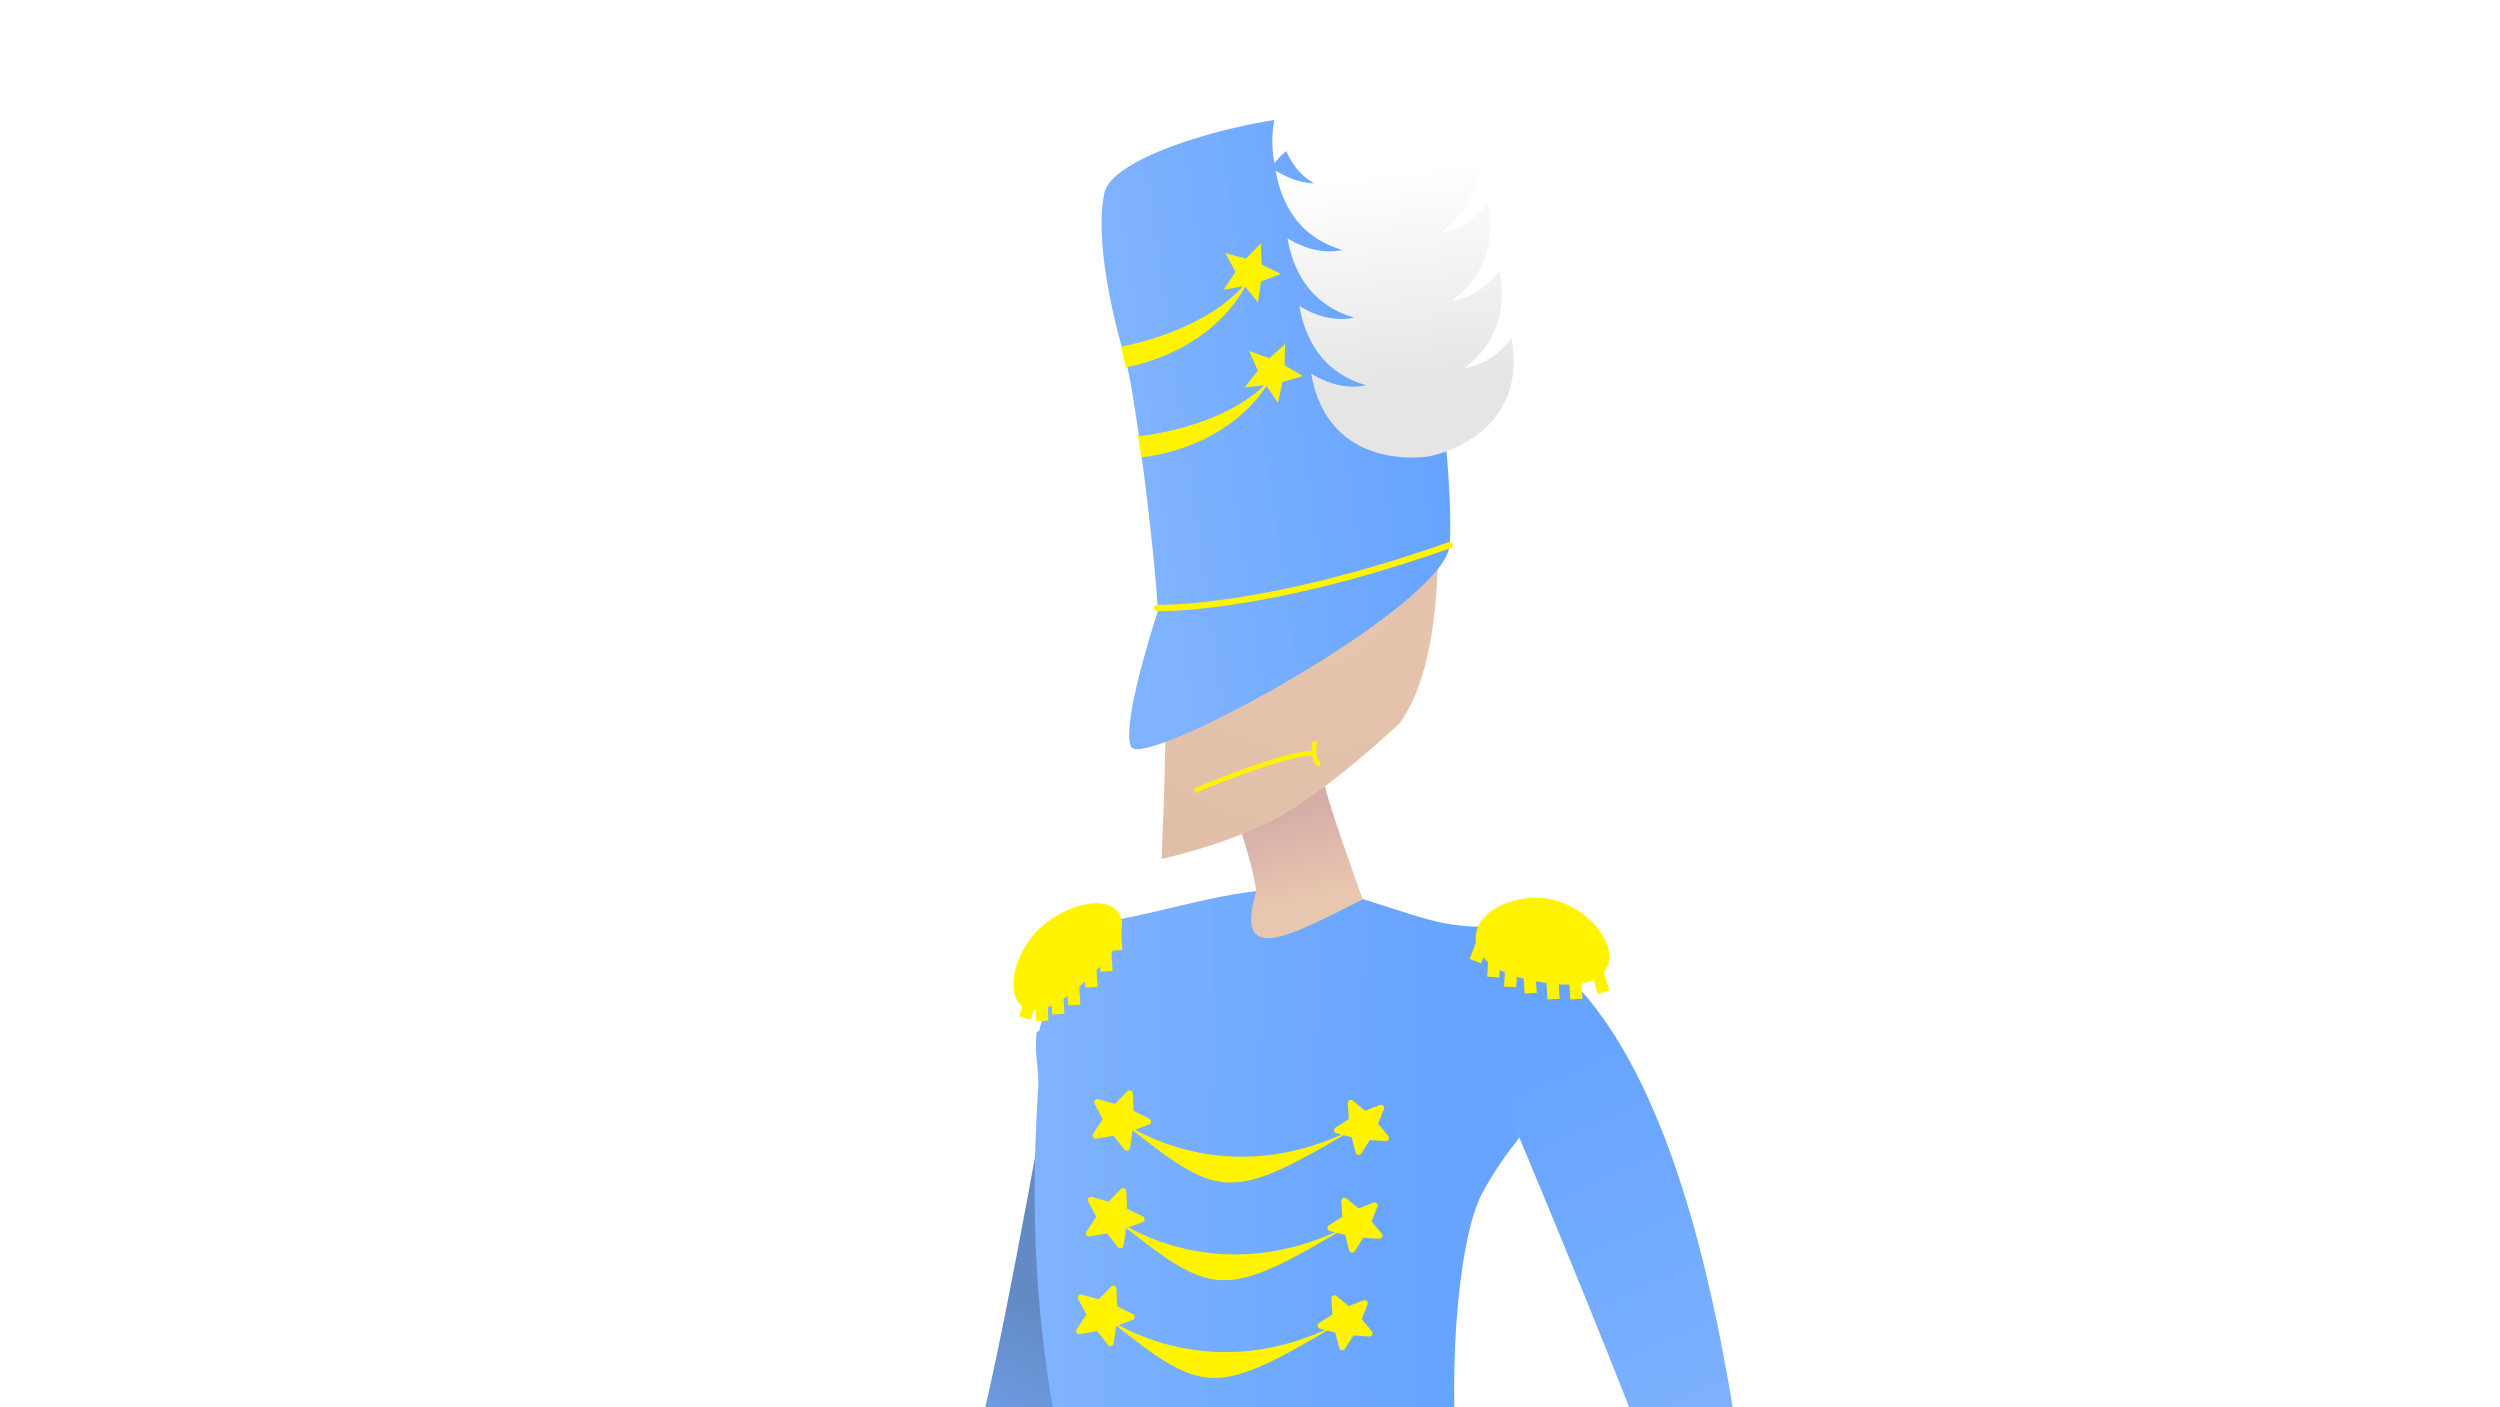
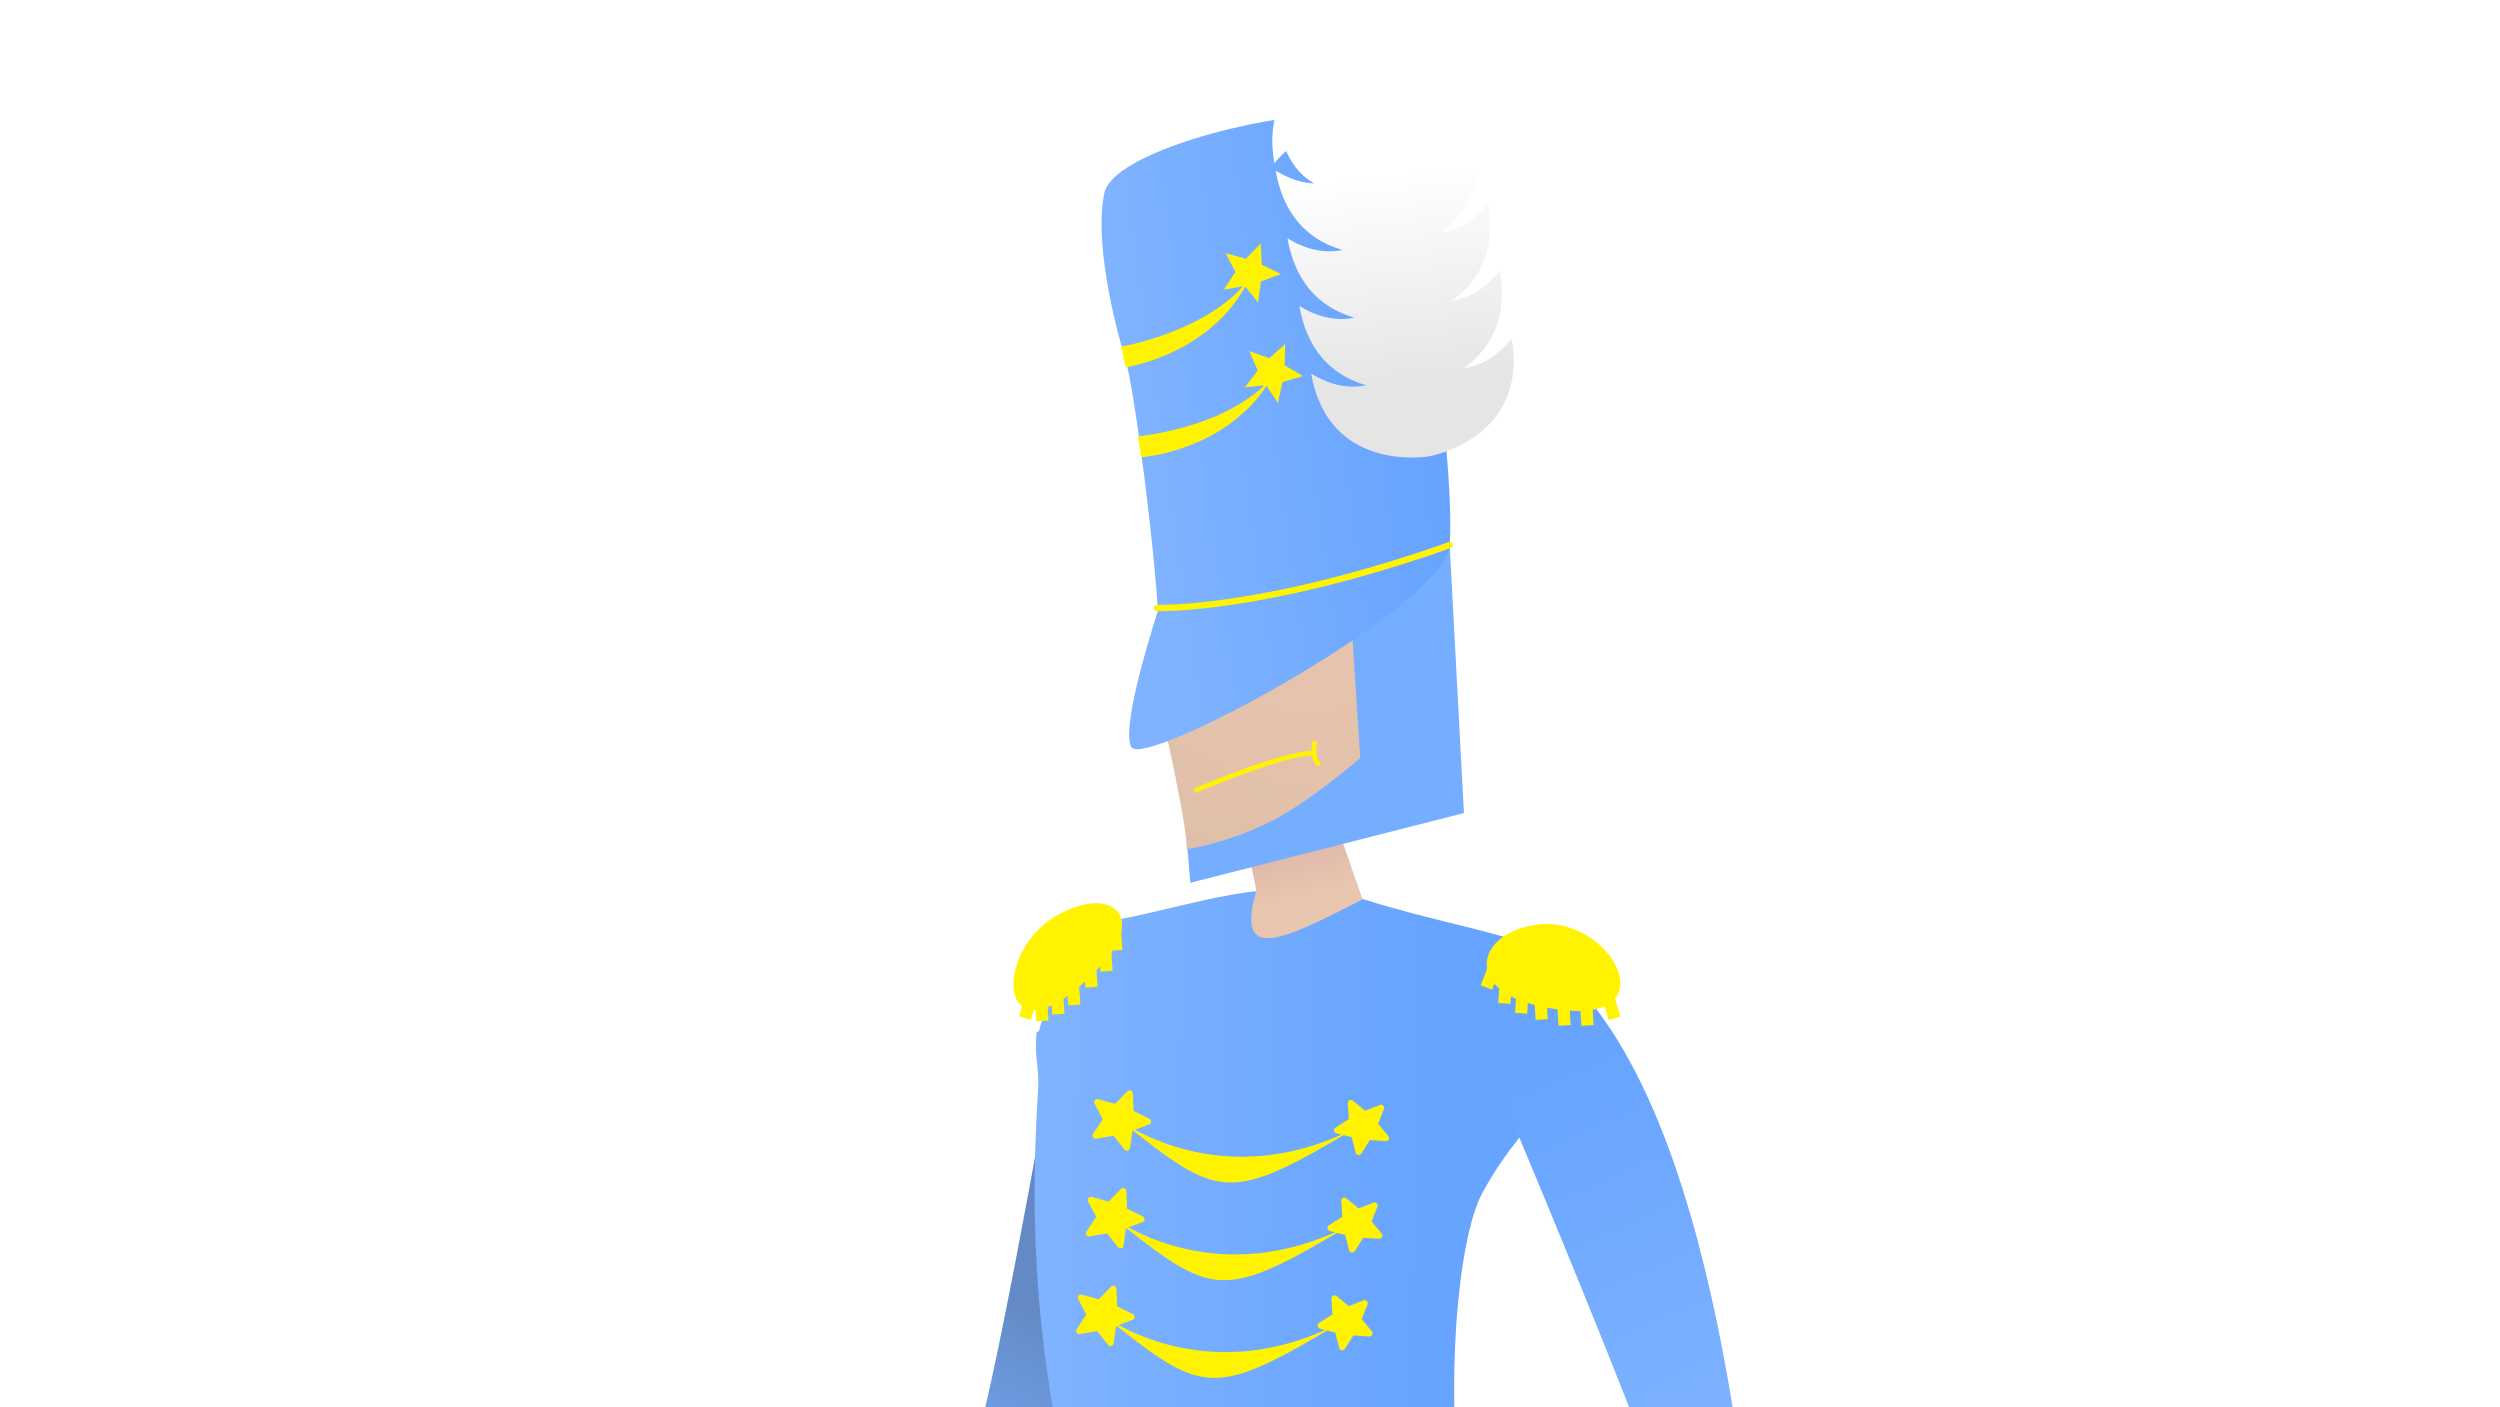
<svg xmlns="http://www.w3.org/2000/svg" xmlns:xlink="http://www.w3.org/1999/xlink" width="1920" height="1080" viewBox="0 0 508 285.75" version="1.1" id="svg8">
  <defs id="defs2">
    <linearGradient id="linearGradient902">
      <stop style="stop-color:#e9c6af;stop-opacity:1;" offset="0" id="stop898" />
      <stop style="stop-color:#e0bfa8;stop-opacity:1" offset="1" id="stop900" />
    </linearGradient>
    <linearGradient id="linearGradient4386">
      <stop style="stop-color:#d6ada7;stop-opacity:1;" offset="0" id="stop4382" />
      <stop style="stop-color:#e9c6af;stop-opacity:1" offset="1" id="stop4384" />
    </linearGradient>
    <linearGradient id="linearGradient4377">
      <stop style="stop-color:#638ac5;stop-opacity:1;" offset="0" id="stop4373" />
      <stop style="stop-color:#78aeff;stop-opacity:1" offset="1" id="stop4375" />
    </linearGradient>
    <linearGradient id="linearGradient4369">
      <stop style="stop-color:#b8b010;stop-opacity:1" offset="0" id="stop4365" />
      <stop style="stop-color:#fff300;stop-opacity:1" offset="1" id="stop4367" />
    </linearGradient>
    <linearGradient id="linearGradient4357">
      <stop style="stop-color:#80b3ff;stop-opacity:1;" offset="0" id="stop4353" />
      <stop style="stop-color:#66a4ff;stop-opacity:1" offset="1" id="stop4355" />
    </linearGradient>
    <linearGradient id="linearGradient4340">
      <stop style="stop-color:#80b3ff;stop-opacity:1;" offset="0" id="stop4336" />
      <stop style="stop-color:#66a4ff;stop-opacity:1" offset="1" id="stop4338" />
    </linearGradient>
    <linearGradient id="linearGradient4331">
      <stop style="stop-color:#ffffff;stop-opacity:1;" offset="0" id="stop4327" />
      <stop style="stop-color:#e5e5e5;stop-opacity:1" offset="1" id="stop4329" />
    </linearGradient>
    <linearGradient xlink:href="#linearGradient4331" id="linearGradient4333" x1="455.683" y1="24.162" x2="459.728" y2="60.005" gradientUnits="userSpaceOnUse" gradientTransform="matrix(1.201918,0,0,1.201918,62.35142,187.0115)" />
    <linearGradient xlink:href="#linearGradient4340" id="linearGradient4342" x1="1567.508" y1="314.106" x2="1752.084" y2="287.725" gradientUnits="userSpaceOnUse" gradientTransform="matrix(0.3180076,0,0,0.3180076,62.35142,187.0115)" />
    <linearGradient xlink:href="#linearGradient4340" id="linearGradient4351" x1="1495.391" y1="1060.642" x2="1744.391" y2="1063.124" gradientUnits="userSpaceOnUse" gradientTransform="matrix(0.3180076,0,0,0.3180076,62.35142,187.0115)" />
    <linearGradient xlink:href="#linearGradient4357" id="linearGradient4359" x1="510.002" y1="242.28" x2="480.796" y2="175.617" gradientUnits="userSpaceOnUse" gradientTransform="matrix(1.201918,0,0,1.201918,62.35142,187.0115)" />
    <linearGradient xlink:href="#linearGradient4369" id="linearGradient4371" x1="449.251" y1="472.149" x2="447.715" y2="414.344" gradientUnits="userSpaceOnUse" />
    <linearGradient xlink:href="#linearGradient4377" id="linearGradient4379" x1="403.204" y1="219.844" x2="385.337" y2="253.676" gradientUnits="userSpaceOnUse" gradientTransform="matrix(1.201918,0,0,1.201918,62.35142,187.0115)" />
    <linearGradient xlink:href="#linearGradient4386" id="linearGradient4388" x1="1654.115" y1="499.035" x2="1668.604" y2="553.58" gradientUnits="userSpaceOnUse" gradientTransform="matrix(0.3180076,0,0,0.3180076,62.35142,198.2615)" />
    <linearGradient xlink:href="#linearGradient4369" id="linearGradient4344" gradientUnits="userSpaceOnUse" x1="449.251" y1="472.149" x2="447.715" y2="414.344" />
    <linearGradient xlink:href="#linearGradient4369" id="linearGradient4346" gradientUnits="userSpaceOnUse" x1="449.251" y1="472.149" x2="447.715" y2="414.344" />
    <radialGradient xlink:href="#linearGradient902" id="radialGradient904" cx="589.861" cy="303.329" fx="589.861" fy="303.329" r="30.064" gradientTransform="matrix(1.471177,1.822472,-1.637043,1.32149,218.6345,-1172.522)" gradientUnits="userSpaceOnUse" />
  </defs>
  <g id="layer1" transform="translate(-327.6593,-192.0384)" style="display:inline">
    <path style="fill:url(#linearGradient4388);fill-opacity:1;stroke:none;stroke-width:1.199px;stroke-linecap:butt;stroke-linejoin:miter;stroke-opacity:1" d="m 595.574,351.344 c -4.362,-0.185 -16.867,6.498 -16.867,6.498 0,0 3.238,8.419 4.218,15.277 -0.113,0.236 -0.298,0.335 -0.48,0.456 -16.16,2.29 -33.749,10.475 -42.583,25.037 -7.853,14.345 29.031,27.81 43.773,31.166 14.742,3.356 31.979,-4.091 64.22,-23.157 -14.211,-12.691 -27.282,-26.97 -43.317,-31.898 -0.043,-0.12 -0.083,-0.231 -0.135,-0.378 0.016,-0.177 0.015,-0.188 -0.005,-0.013 -1.539,-4.294 -6.721,-18.848 -7.369,-22.092 -0.118,-0.591 -0.647,-0.861 -1.455,-0.896 z" id="path4612" />
-     <path style="fill:url(#radialGradient904);fill-opacity:1;stroke:none;stroke-width:0.351px;stroke-linecap:butt;stroke-linejoin:miter;stroke-opacity:1" d="m 612.028,339.024 c 0,0 -11.022,10.521 -21.543,17.285 -10.521,6.764 -26.804,10.271 -26.804,10.271 0,0 3.507,-66.133 -3.257,-95.192 -6.764,-29.059 43.337,-33.818 49.099,-30.311 5.762,3.507 18.788,76.154 2.505,97.948 z" id="path4538" />
+     <path style="fill:#75adff;stroke:none;stroke-width:0.265px;stroke-linecap:butt;stroke-linejoin:miter;stroke-opacity:1;fill-opacity:1" d="m 568.469,358.853 1.069,12.562 55.592,-14.165 -2.896,-54.445 z" id="path899" />
+     <path style="fill:url(#radialGradient904);fill-opacity:1;stroke:none;stroke-width:0.351px;stroke-linecap:butt;stroke-linejoin:miter;stroke-opacity:1" d="m 612.028,339.024 c 0,0 -11.022,10.521 -21.543,17.285 -10.521,6.764 -21.701,8.286 -21.701,8.286 0,0 0.672,-2.917 -6.091,-31.975 -6.764,-29.059 41.07,-95.05 46.831,-91.543 5.762,3.507 18.788,76.154 2.505,97.948 z" id="path4538" />
+     <path id="path901" d="m 621.015,336.017 1.219,-33.213 -20.674,5.046 2.68,40.87 z" style="fill:#75adff;stroke:none;stroke-width:0.199px;stroke-linecap:butt;stroke-linejoin:miter;stroke-opacity:1;fill-opacity:1" />
  </g>
  <g id="layer3" style="display:inline" transform="translate(-327.6593,-180.7884)">
    <path id="path4337" d="m 672.518,503.777 c 0,0 2.692,10.562 2.77,13.635 -1.27,8.889 -2.814,12.553 2.14,19.494 21.62,-1.803 19.015,-11.556 11.328,-22.833 -2.615,-3.979 -4.015,-12.113 -4.015,-12.113 z" style="fill:#000000;fill-opacity:0.988;stroke:#000000;stroke-width:0.351px;stroke-linecap:butt;stroke-linejoin:miter;stroke-opacity:1" />
    <path style="fill:#fff300;fill-opacity:1;stroke:none;stroke-width:0.776px;stroke-linecap:butt;stroke-linejoin:miter;stroke-opacity:1" d="m 627.407,540.908 -158.039,-57.255 -3.922,7.059 z" id="path4532" />
    <path style="fill:#000000;fill-opacity:0.988;stroke:#000000;stroke-width:0.351px;stroke-linecap:butt;stroke-linejoin:miter;stroke-opacity:1" d="m 526.087,481.587 c 0,0 -5.225,9.565 -7.263,11.868 -6.986,5.642 -10.612,7.271 -11.715,15.727 17.054,13.41 21.792,4.496 23.849,-8.996 0.797,-4.694 5.314,-11.602 5.314,-11.602 z" id="path4565" />
    <path id="path4642" d="m 540.312,402.976 c 0,0 -11.376,64.451 -15.085,73.265 -3.709,8.814 12.004,23.874 11.892,17.043 -0.112,-6.832 28.319,-52.802 17.693,-102.867 -14.014,-19.212 -14.5,12.559 -14.5,12.559 z" style="fill:url(#linearGradient4379);fill-opacity:1;stroke:none;stroke-width:1.199px;stroke-linecap:butt;stroke-linejoin:miter;stroke-opacity:1" />
-     <path style="fill:url(#linearGradient4351);fill-opacity:1;stroke:none;stroke-width:1.199px;stroke-linecap:butt;stroke-linejoin:miter;stroke-opacity:1" d="m 543.619,368.707 -3.757,18.655 c -0.521,0.952 -0.84,1.9 -0.987,2.842 -0.196,0.101 -0.389,0.214 -0.578,0.352 -0.535,5.175 0.609,6.963 0.295,11.782 -2.819,43.316 3.115,73.474 14.551,111.719 0,0 -0.243,64.575 1.173,74.991 1.567,11.531 10.917,92.627 18.145,94.812 7.228,2.186 15.451,2.15 15.149,-3.83 -0.302,-5.98 -0.797,-81.536 -3.305,-92.695 -1.547,-6.882 -2.424,-30.985 1.553,-48.204 0.445,-1.924 2.344,-3.954 5.152,-5.99 0.688,15.831 1.84,42.143 2.239,49.51 0.567,10.462 11.366,100.138 18.495,101.974 7.129,1.835 15.314,1.385 15.189,-4.617 -0.125,-6.002 0.496,-77.813 -1.672,-88.916 -1.6,-8.193 2.49,-43.626 3.814,-63.12 0.47,-6.923 -0.958,-14.312 -0.958,-14.312 -0.643,-9.916 -1.15,-12.872 -3.211,-26.159 -3.772,-24.325 -1.04,-55.084 3.932,-64.236 5.795,-10.666 8.677,-11.064 19.015,-27.894 0.914,-4.059 -10.71,-14.402 -13.05,-18.446 -0.737,-1.273 -1.542,-2.083 -2.418,-2.503 2.62,-1.973 5.407,-3.861 8.383,-5.621 -19.322,1.149 -20.148,-0.347 -36.143,-5.301 -15.851,8.076 -26.085,13.452 -21.702,-1.63 -13.221,1.458 -27.78,7.199 -39.306,6.838 z" id="path4617" />
+     <path style="fill:url(#linearGradient4351);fill-opacity:1;stroke:none;stroke-width:1.199px;stroke-linecap:butt;stroke-linejoin:miter;stroke-opacity:1" d="m 543.619,368.707 -3.757,18.655 c -0.521,0.952 -0.84,1.9 -0.987,2.842 -0.196,0.101 -0.389,0.214 -0.578,0.352 -0.535,5.175 0.609,6.963 0.295,11.782 -2.819,43.316 3.115,73.474 14.551,111.719 0,0 -0.243,64.575 1.173,74.991 1.567,11.531 10.917,92.627 18.145,94.812 7.228,2.186 15.451,2.15 15.149,-3.83 -0.302,-5.98 -0.797,-81.536 -3.305,-92.695 -1.547,-6.882 -2.424,-30.985 1.553,-48.204 0.445,-1.924 2.344,-3.954 5.152,-5.99 0.688,15.831 1.84,42.143 2.239,49.51 0.567,10.462 11.366,100.138 18.495,101.974 7.129,1.835 15.314,1.385 15.189,-4.617 -0.125,-6.002 0.496,-77.813 -1.672,-88.916 -1.6,-8.193 2.49,-43.626 3.814,-63.12 0.47,-6.923 -0.958,-14.312 -0.958,-14.312 -0.643,-9.916 -1.15,-12.872 -3.211,-26.159 -3.772,-24.325 -1.04,-55.084 3.932,-64.236 5.795,-10.666 8.677,-11.064 19.015,-27.894 0.914,-4.059 -10.71,-14.402 -13.05,-18.446 -0.737,-1.273 -1.542,-2.083 -2.418,-2.503 2.62,-1.973 8.619,1.808 11.595,0.049 -14.597,-5.088 -23.361,-6.017 -39.356,-10.971 -15.851,8.076 -26.085,13.452 -21.702,-1.63 -13.221,1.458 -27.78,7.199 -39.306,6.838 z" id="path4617" />
    <path style="fill:url(#linearGradient4359);fill-opacity:1;stroke:none;stroke-width:1.417px;stroke-linecap:butt;stroke-linejoin:miter;stroke-opacity:1" d="m 628.465,393.074 c 0,0 41.509,97.733 42.527,108.987 1.017,11.254 18.779,9.795 14.874,2.728 -3.905,-7.067 -7.518,-109.86 -49.234,-132.861 -1.881,5.409 -1.881,5.409 -8.167,21.146 z" id="path4640" />
    <path style="fill:url(#linearGradient4342);fill-opacity:1;stroke:none;stroke-width:0.351px;stroke-linecap:butt;stroke-linejoin:miter;stroke-opacity:1" d="m 598.185,204.073 c -15.214,0.074 -44.296,7.91 -46.092,15.836 -2.129,9.394 1.879,26.178 4.133,33.442 2.111,6.801 6.197,40.715 6.709,51.592 -2.236,7 -7.23,23.629 -5.457,27.568 2.255,5.01 63.879,-28.557 64.756,-40.957 1.252,-16.659 -7.014,-83.043 -17.285,-86.675 -1.605,-0.568 -3.947,-0.82 -6.764,-0.806 z" id="path4515" />
    <g id="g4558" transform="matrix(2.051243,0,0,2.051243,-316.3267,12.98274)">
      <path id="path4519" d="m 432.308,160.133 c 0,0 9.154,-3.909 11.893,-3.708" style="fill:none;stroke:#fff300;stroke-width:0.465;stroke-linecap:butt;stroke-linejoin:miter;stroke-miterlimit:4;stroke-dasharray:none;stroke-opacity:1" />
      <path id="path4521" d="m 444.202,155.256 c 0,0 -0.401,1.804 0.501,2.305" style="fill:none;stroke:#fff300;stroke-width:0.465;stroke-linecap:butt;stroke-linejoin:miter;stroke-miterlimit:4;stroke-dasharray:none;stroke-opacity:1" />
    </g>
    <path style="fill:url(#linearGradient4333);fill-opacity:1;stroke:none;stroke-width:2.068px;stroke-linecap:butt;stroke-linejoin:miter;stroke-opacity:1" d="m 603.416,190.017 c 0,0 -20.367,3.563 -16.804,23.93 0.781,-0.972 1.582,-1.758 2.385,-2.467 1.478,3.32 3.512,5.354 5.704,6.595 -2.343,-0.128 -4.954,-0.852 -7.822,-2.6 1.812,10.359 7.968,14.514 13.584,16.109 -3.087,0.632 -6.848,0.279 -11.179,-2.361 1.812,10.359 7.968,14.514 13.584,16.109 -3.087,0.632 -6.848,0.279 -11.179,-2.361 1.812,10.359 7.968,14.514 13.584,16.109 -3.087,0.632 -6.848,0.279 -11.179,-2.361 3.563,20.367 23.93,16.804 23.93,16.804 0,0 20.367,-3.563 16.804,-23.93 -3.177,3.953 -6.595,5.562 -9.713,6.016 4.74,-3.407 9.12,-9.405 7.308,-19.764 -3.177,3.953 -6.595,5.562 -9.713,6.016 4.74,-3.407 9.12,-9.405 7.308,-19.764 -3.177,3.953 -6.595,5.562 -9.713,6.016 4.74,-3.407 9.12,-9.405 7.308,-19.764 -2.104,2.618 -4.314,4.185 -6.475,5.101 1.641,-1.911 2.864,-4.515 3.127,-8.139 0.996,0.394 2.016,0.862 3.081,1.511 C 623.783,186.454 603.416,190.017 603.416,190.017 Z" id="path4523" />
    <path style="fill:#fff300;fill-opacity:1;stroke:none;stroke-width:0.616;stroke-linecap:round;stroke-linejoin:round;stroke-miterlimit:4;stroke-dasharray:none;stroke-dashoffset:0;stroke-opacity:1;paint-order:stroke fill markers" d="m 588.804,250.702 -3.226,2.876 -4.07,-1.456 1.738,3.956 -2.642,3.42 3.953,-0.396 c -9.3,8.887 -25.639,10.344 -25.639,10.344 l 0.627,4.258 c 0,0 16.5,-1.099 25.468,-14.479 l 2.329,3.412 0.919,-4.224 4.148,-1.214 -3.732,-2.179 z" id="path4539" />
    <path style="fill:#fff300;fill-opacity:1;stroke:none;stroke-width:0.616;stroke-linecap:round;stroke-linejoin:round;stroke-miterlimit:4;stroke-dasharray:none;stroke-dashoffset:0;stroke-opacity:1;paint-order:stroke fill markers" d="m 583.839,230.251 -2.997,3.114 -4.169,-1.142 2.035,3.813 -2.374,3.612 3.911,-0.696 c -8.596,9.569 -24.777,12.265 -24.777,12.265 l 0.948,4.199 c 0,0 16.369,-2.351 24.292,-16.375 l 2.581,3.224 0.596,-4.281 4.043,-1.526 -3.887,-1.889 z" id="path4543" />
    <g id="g4554" transform="matrix(1.325508,0,0,1.325508,-5.002237,126.4652)">
      <path style="fill:#fff300;fill-opacity:1;stroke:#fff300;stroke-width:0.281px;stroke-linecap:butt;stroke-linejoin:miter;stroke-opacity:1" d="m 412.798,181.593 c -10.021,6.019 -8.422,23.684 6.848,7.315 6.965,-7.479 1.589,-12.22 -6.848,-7.315 z" id="path4549" />
      <path id="path4551" d="m 408.961,194.173 -0.854,2.886" style="display:inline;fill:#fff300;fill-opacity:1;stroke:#fff300;stroke-width:1.865;stroke-linecap:butt;stroke-linejoin:miter;stroke-miterlimit:4;stroke-dasharray:none;stroke-opacity:1" />
      <path style="display:inline;fill:#fff300;fill-opacity:1;stroke:#fff300;stroke-width:1.865;stroke-linecap:butt;stroke-linejoin:miter;stroke-miterlimit:4;stroke-dasharray:none;stroke-opacity:1" d="m 410.587,194.488 0.183,3.004" id="path4568" />
      <path id="path4570" d="m 413.026,193.452 0.183,3.004" style="display:inline;fill:#fff300;fill-opacity:1;stroke:#fff300;stroke-width:1.865;stroke-linecap:butt;stroke-linejoin:miter;stroke-miterlimit:4;stroke-dasharray:none;stroke-opacity:1" />
      <path style="display:inline;fill:#fff300;fill-opacity:1;stroke:#fff300;stroke-width:1.865;stroke-linecap:butt;stroke-linejoin:miter;stroke-miterlimit:4;stroke-dasharray:none;stroke-opacity:1" d="m 415.465,192.049 0.183,3.004" id="path4572" />
      <path id="path4574" d="m 418.104,189.31 0.183,3.004" style="display:inline;fill:#fff300;fill-opacity:1;stroke:#fff300;stroke-width:1.865;stroke-linecap:butt;stroke-linejoin:miter;stroke-miterlimit:4;stroke-dasharray:none;stroke-opacity:1" />
      <path style="display:inline;fill:#fff300;fill-opacity:1;stroke:#fff300;stroke-width:1.865;stroke-linecap:butt;stroke-linejoin:miter;stroke-miterlimit:4;stroke-dasharray:none;stroke-opacity:1" d="m 420.409,186.871 0.183,3.004" id="path4576" />
      <path id="path4578" d="m 421.913,183.663 0.183,3.004" style="display:inline;fill:#fff300;fill-opacity:1;stroke:#fff300;stroke-width:1.865;stroke-linecap:butt;stroke-linejoin:miter;stroke-miterlimit:4;stroke-dasharray:none;stroke-opacity:1" />
    </g>
-     <g id="g4544" transform="matrix(1.325508,0,0,1.325508,5.387376,116.84)">
+     <g id="g4544" transform="matrix(1.325508,0,0,1.325508,7.633243,122.1966)">
      <path id="path4547" d="m 477.655,186.045 c 11.661,-0.98 20.48,17.536 -1.416,11.934 -9.994,-2.567 -8.309,-10.949 1.416,-11.934 z" style="fill:#fff300;fill-opacity:1;stroke:#fff300;stroke-width:0.308px;stroke-linecap:butt;stroke-linejoin:miter;stroke-opacity:1" />
      <path style="display:inline;fill:#fff300;fill-opacity:1;stroke:#fff300;stroke-width:1.865;stroke-linecap:butt;stroke-linejoin:miter;stroke-miterlimit:4;stroke-dasharray:none;stroke-opacity:1" d="m 488.096,197.447 0.854,2.886" id="path4580" />
      <path id="path4582" d="m 477.6,197.495 0.183,3.004" style="display:inline;fill:#fff300;fill-opacity:1;stroke:#fff300;stroke-width:1.865;stroke-linecap:butt;stroke-linejoin:miter;stroke-miterlimit:4;stroke-dasharray:none;stroke-opacity:1" />
      <path style="display:inline;fill:#fff300;fill-opacity:1;stroke:#fff300;stroke-width:1.865;stroke-linecap:butt;stroke-linejoin:miter;stroke-miterlimit:4;stroke-dasharray:none;stroke-opacity:1" d="m 481.108,198.397 0.183,3.004" id="path4584" />
      <path id="path4586" d="m 484.615,198.397 0.183,3.004" style="display:inline;fill:#fff300;fill-opacity:1;stroke:#fff300;stroke-width:1.865;stroke-linecap:butt;stroke-linejoin:miter;stroke-miterlimit:4;stroke-dasharray:none;stroke-opacity:1" />
      <path style="display:inline;fill:#fff300;fill-opacity:1;stroke:#fff300;stroke-width:1.865;stroke-linecap:butt;stroke-linejoin:miter;stroke-miterlimit:4;stroke-dasharray:none;stroke-opacity:1" d="m 474.81,196.526 -0.183,3.004" id="path4588" />
      <path id="path4590" d="m 472.237,195.022 -0.183,3.004" style="display:inline;fill:#fff300;fill-opacity:1;stroke:#fff300;stroke-width:1.865;stroke-linecap:butt;stroke-linejoin:miter;stroke-miterlimit:4;stroke-dasharray:none;stroke-opacity:1" />
      <path style="display:inline;fill:#fff300;fill-opacity:1;stroke:#fff300;stroke-width:1.865;stroke-linecap:butt;stroke-linejoin:miter;stroke-miterlimit:4;stroke-dasharray:none;stroke-opacity:1" d="m 470.381,192.782 -1.081,2.809" id="path4592" />
    </g>
    <path style="fill:none;stroke:#fff300;stroke-width:1.279;stroke-linecap:round;stroke-linejoin:miter;stroke-miterlimit:4;stroke-dasharray:none;stroke-opacity:1" d="m 562.76,304.324 c 0,0 21.169,0.766 59.474,-12.769" id="path4594" />
    <g id="g4607" transform="matrix(1.325508,0,0,1.325508,-2.651441,129.3523)">
      <path d="m 421.952,214.723 -1.851,-2.336 -2.937,0.507 1.649,-2.483 -1.39,-2.636 2.871,0.802 2.078,-2.137 0.125,2.978 2.674,1.316 -2.794,1.039 z" id="path4598" style="fill:#fff300;fill-opacity:1;stroke:#fff300;stroke-width:0.965;stroke-linecap:round;stroke-linejoin:round;stroke-miterlimit:4;stroke-dasharray:none;stroke-dashoffset:0;stroke-opacity:1;paint-order:stroke fill markers" />
      <path d="m 461.641,213.253 -2.711,-0.175 -1.452,2.297 -0.671,-2.633 -2.633,-0.671 2.296,-1.452 -0.176,-2.711 2.09,1.735 2.524,-1.005 -1.004,2.524 z" id="path4600" style="fill:#fff300;fill-opacity:1;stroke:#fff300;stroke-width:0.965;stroke-linecap:round;stroke-linejoin:round;stroke-miterlimit:4;stroke-dasharray:none;stroke-dashoffset:0;stroke-opacity:1;paint-order:stroke fill markers" />
      <path id="path4602" d="m 421.016,210.647 c 0,0 15.903,11.893 36.683,0.668 -20.379,12.228 -21.448,11.359 -36.683,-0.668 z" style="fill:#fff300;fill-opacity:1;stroke:none;stroke-width:0.265px;stroke-linecap:butt;stroke-linejoin:miter;stroke-opacity:1" />
    </g>
    <g id="g4615" transform="matrix(1.325508,0,0,1.325508,-3.979945,149.2022)">
      <path style="fill:#fff300;fill-opacity:1;stroke:#fff300;stroke-width:0.965;stroke-linecap:round;stroke-linejoin:round;stroke-miterlimit:4;stroke-dasharray:none;stroke-dashoffset:0;stroke-opacity:1;paint-order:stroke fill markers" id="path4609" d="m 421.952,214.723 -1.851,-2.336 -2.937,0.507 1.649,-2.483 -1.39,-2.636 2.871,0.802 2.078,-2.137 0.125,2.978 2.674,1.316 -2.794,1.039 z" />
      <path style="fill:#fff300;fill-opacity:1;stroke:#fff300;stroke-width:0.965;stroke-linecap:round;stroke-linejoin:round;stroke-miterlimit:4;stroke-dasharray:none;stroke-dashoffset:0;stroke-opacity:1;paint-order:stroke fill markers" id="path4611" d="m 461.641,213.253 -2.711,-0.175 -1.452,2.297 -0.671,-2.633 -2.633,-0.671 2.296,-1.452 -0.176,-2.711 2.09,1.735 2.524,-1.005 -1.004,2.524 z" />
      <path style="fill:#fff300;fill-opacity:1;stroke:none;stroke-width:0.265px;stroke-linecap:butt;stroke-linejoin:miter;stroke-opacity:1" d="m 421.016,210.647 c 0,0 15.903,11.893 36.683,0.668 -20.379,12.228 -21.448,11.359 -36.683,-0.668 z" id="path4613" />
    </g>
    <g transform="matrix(1.325508,0,0,1.325508,-5.983987,169.052)" id="g4624">
      <path d="m 421.952,214.723 -1.851,-2.336 -2.937,0.507 1.649,-2.483 -1.39,-2.636 2.871,0.802 2.078,-2.137 0.125,2.978 2.674,1.316 -2.794,1.039 z" id="path4618" style="fill:#fff300;fill-opacity:1;stroke:#fff300;stroke-width:0.965;stroke-linecap:round;stroke-linejoin:round;stroke-miterlimit:4;stroke-dasharray:none;stroke-dashoffset:0;stroke-opacity:1;paint-order:stroke fill markers" />
      <path d="m 461.641,213.253 -2.711,-0.175 -1.452,2.297 -0.671,-2.633 -2.633,-0.671 2.296,-1.452 -0.176,-2.711 2.09,1.735 2.524,-1.005 -1.004,2.524 z" id="path4620" style="fill:#fff300;fill-opacity:1;stroke:#fff300;stroke-width:0.965;stroke-linecap:round;stroke-linejoin:round;stroke-miterlimit:4;stroke-dasharray:none;stroke-dashoffset:0;stroke-opacity:1;paint-order:stroke fill markers" />
      <path id="path4622" d="m 421.016,210.647 c 0,0 15.903,11.893 36.683,0.668 -20.379,12.228 -21.448,11.359 -36.683,-0.668 z" style="fill:#fff300;fill-opacity:1;stroke:none;stroke-width:0.265px;stroke-linecap:butt;stroke-linejoin:miter;stroke-opacity:1" />
    </g>
    <g id="g4540" transform="matrix(1.938504,0.1113651,-0.1113651,1.938504,-186.0869,-73.8103)">
      <circle r="4.109" cy="269.079" cx="351.76" id="path4534" style="fill:#e6e6e6;fill-opacity:1;stroke:none;stroke-width:0.965;stroke-linecap:round;stroke-linejoin:round;stroke-miterlimit:4;stroke-dasharray:none;stroke-dashoffset:0;stroke-opacity:1;paint-order:stroke fill markers" />
      <circle r="1.347" cy="268.127" cx="348.069" id="path4536" style="fill:#e6e6e6;fill-opacity:1;stroke:none;stroke-width:0.965;stroke-linecap:round;stroke-linejoin:round;stroke-miterlimit:4;stroke-dasharray:none;stroke-dashoffset:0;stroke-opacity:1;paint-order:stroke fill markers" />
    </g>
    <g id="g4363" style="fill:url(#linearGradient4371);fill-opacity:1" transform="matrix(1.201918,0,0,1.201918,62.35143,187.0115)">
      <path id="path4302" d="m 398.271,465.294 c 3.596,0.291 26.456,0.938 27.625,0.1 3.515,-6.46 5.879,0.467 6.57,0.366 1.005,-0.198 10.124,0.11 10.236,-1.284 0.112,-1.394 2.16,-21.094 0.683,-23.815 -0.22,-0.405 -4.829,-48.183 -6.852,-51.802 -7.592,-13.586 -21.53,1.821 -25.188,3.033 -1.915,0.634 12.939,49.106 13.523,51.403 -4.557,13.076 -22.889,14.333 -33.021,9.851 -2.277,5.784 3.807,11.756 6.424,12.148 z" style="fill:url(#linearGradient4344);fill-opacity:1;stroke:none;stroke-width:0.219px;stroke-linecap:butt;stroke-linejoin:miter;stroke-opacity:1" />
      <path style="fill:url(#linearGradient4346);fill-opacity:1;stroke:none;stroke-width:0.219px;stroke-linecap:butt;stroke-linejoin:miter;stroke-opacity:1" d="m 465.472,466.538 c 1.005,-0.198 11.012,-0.668 11.124,-2.063 0.112,-1.394 2.16,-21.095 0.683,-23.815 -0.22,-0.405 -1.31,-47.001 -3.332,-50.62 -7.592,-13.586 -21.53,1.821 -25.188,3.033 -1.915,0.634 7.631,48.498 8.215,50.795 -11.048,27.379 -11.403,19.427 8.498,22.669 z" id="path4306" />
    </g>
  </g>
  <g id="layer2" style="opacity:0.186" transform="translate(-327.6593,-192.0384)" />
</svg>
